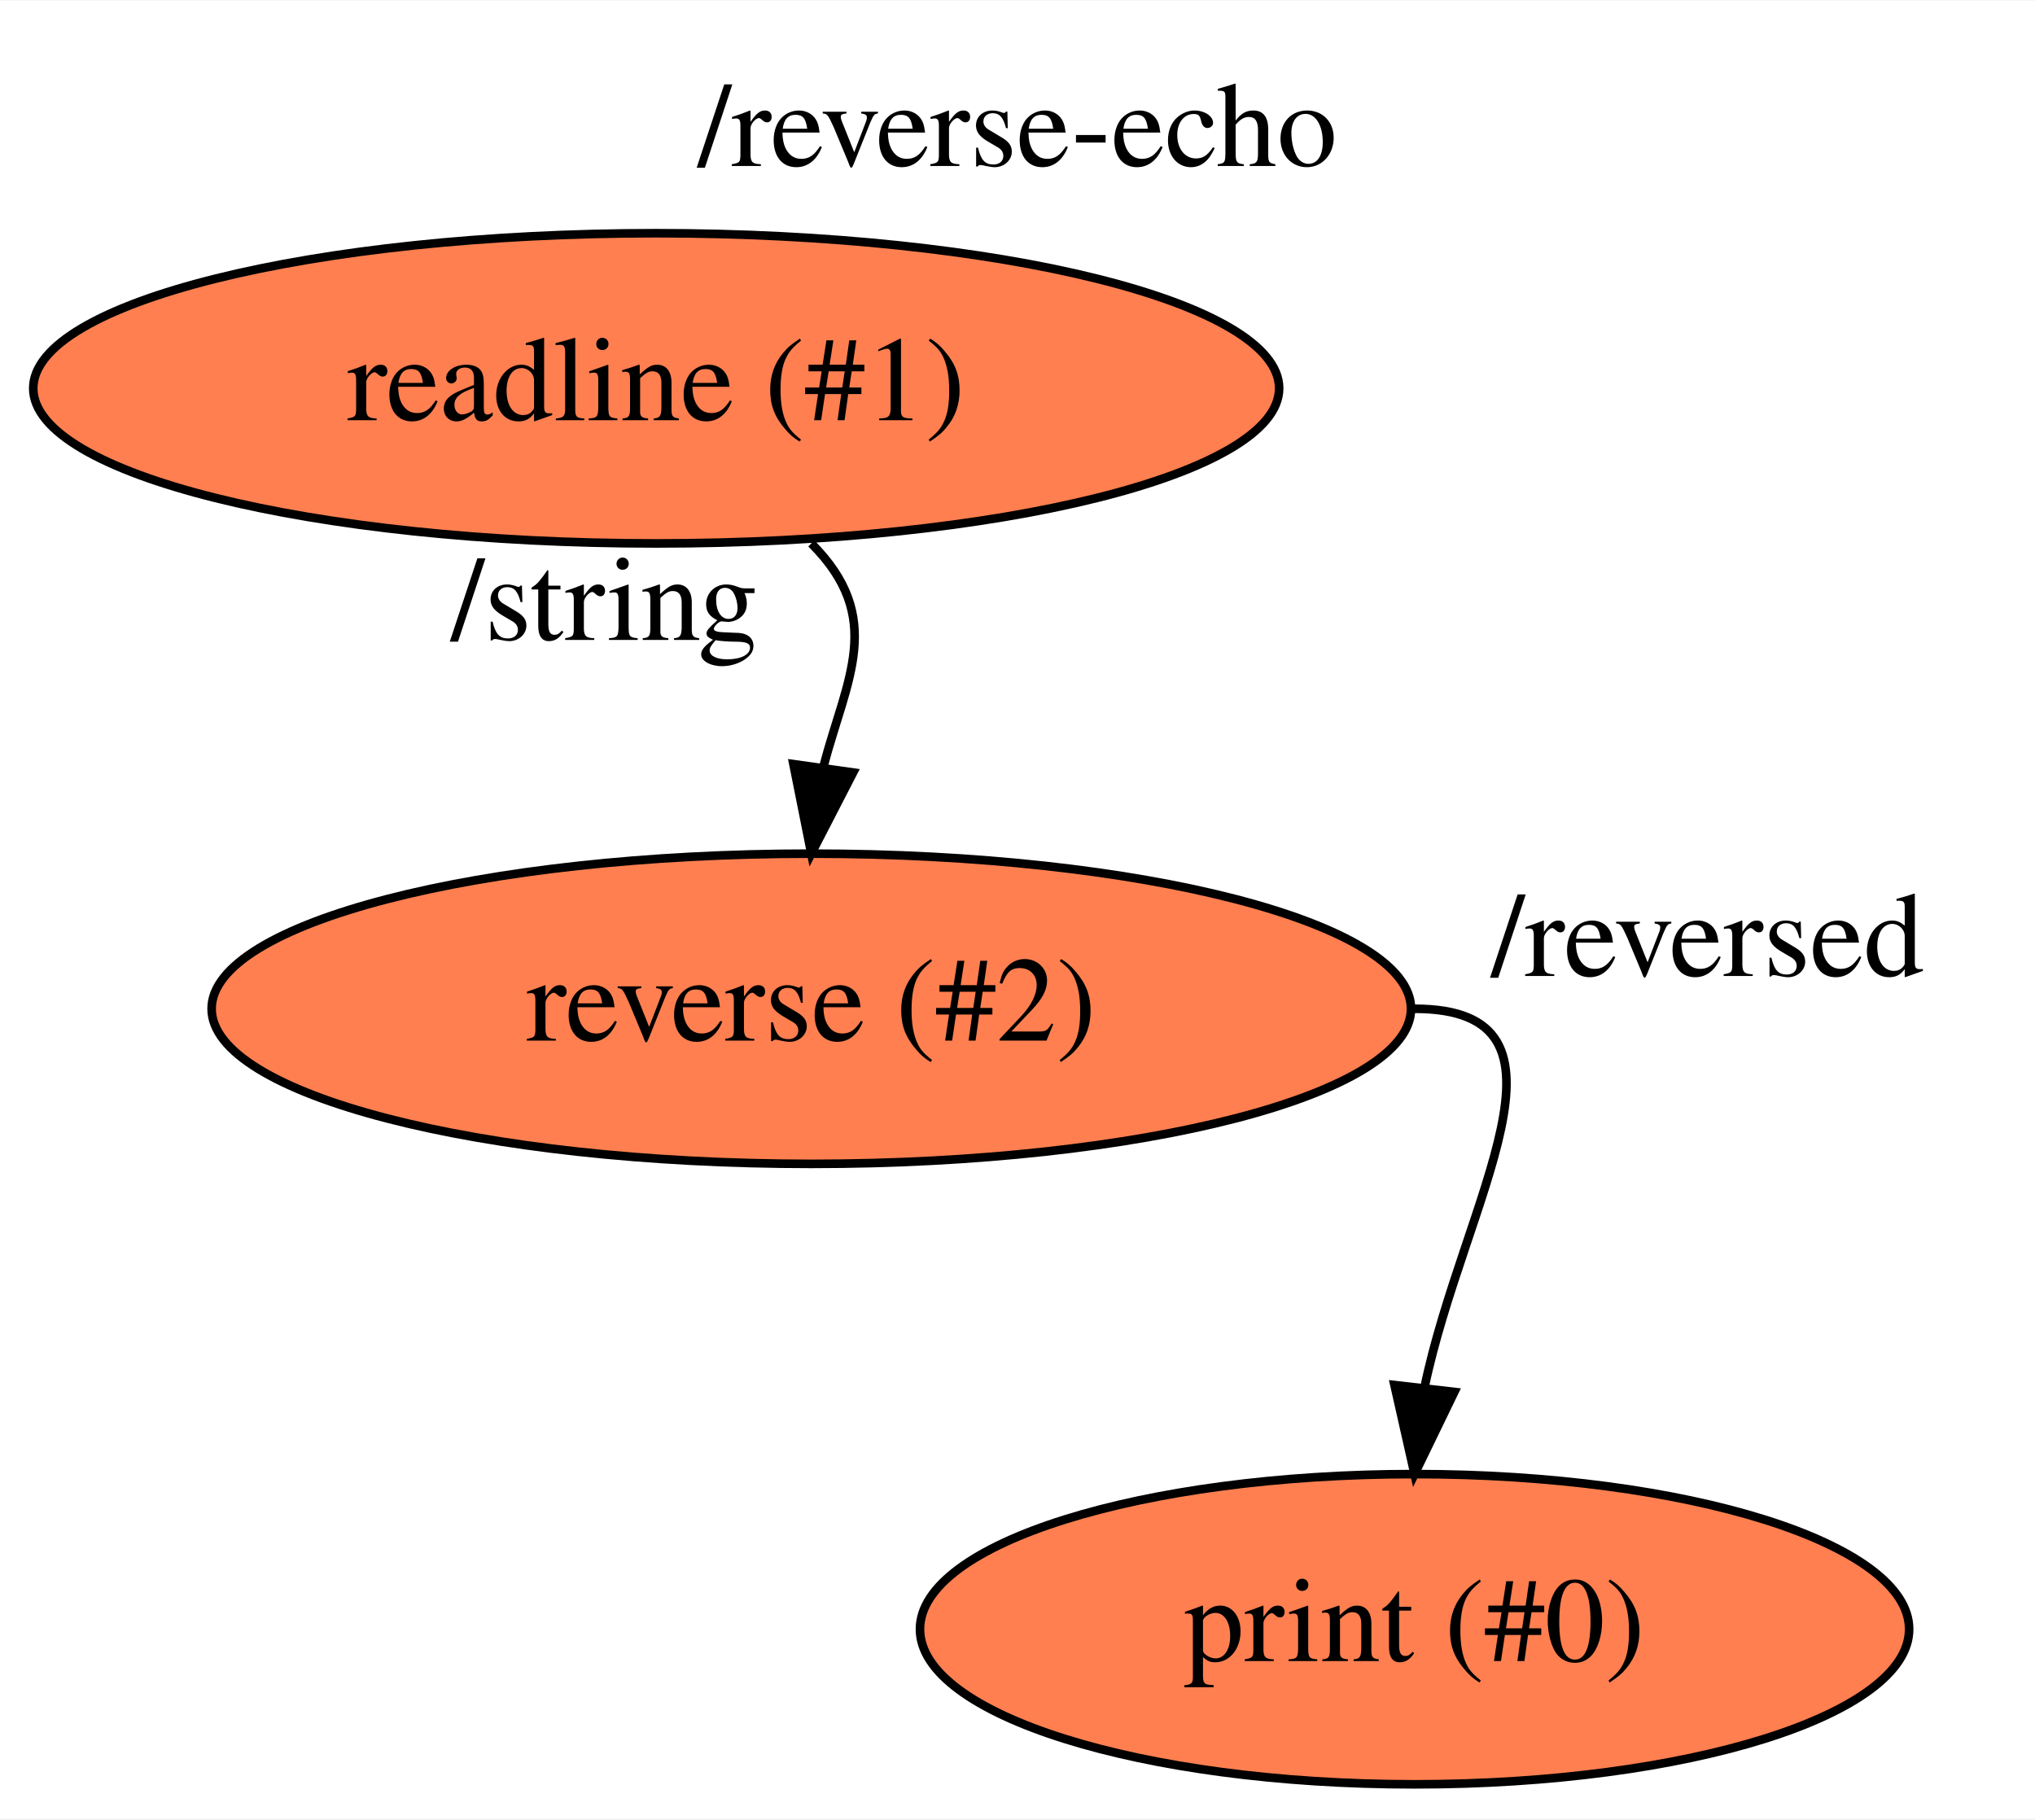
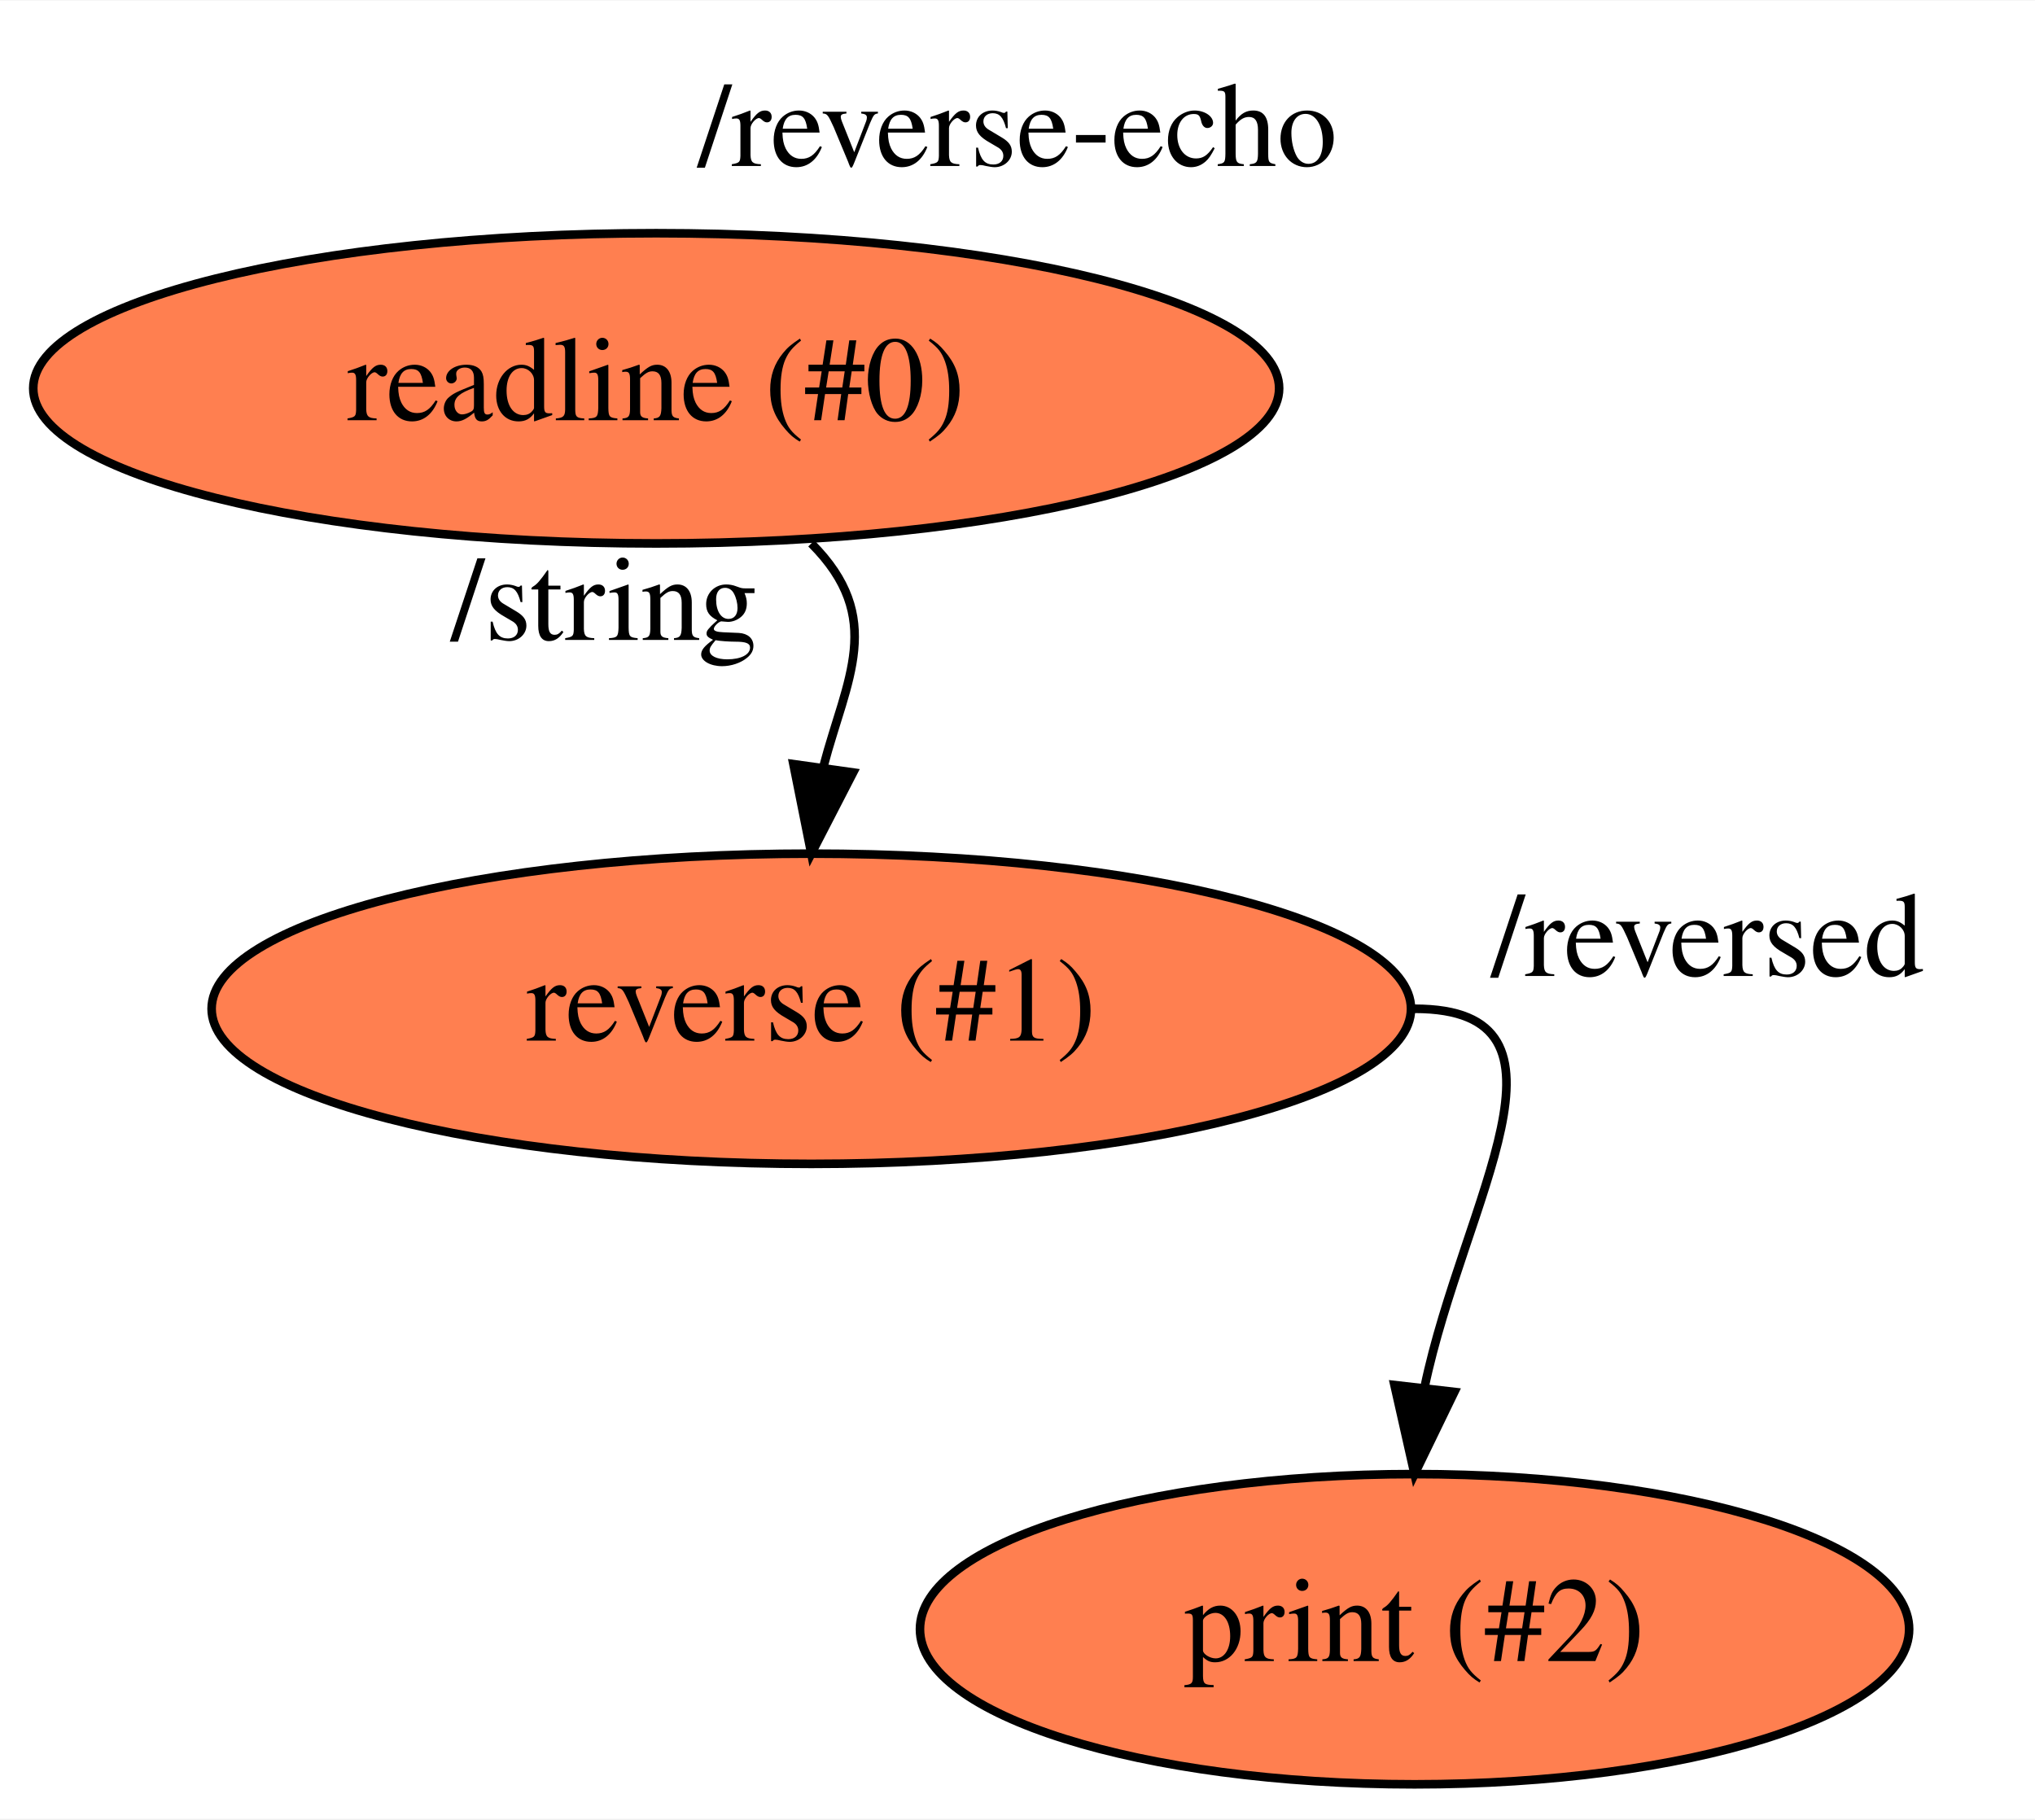
<svg xmlns="http://www.w3.org/2000/svg" xmlns:xlink="http://www.w3.org/1999/xlink" width="236pt" height="211pt" viewBox="0.00 0.00 236.14 211.00">
  <g id="graph0" class="graph" transform="scale(1 1) rotate(0) translate(4 207)">
    <polygon fill="#ffffff" stroke="transparent" points="-4,4 -4,-207 232.144,-207 232.144,4 -4,4" />
    <text text-anchor="middle" x="114.072" y="-187.8" font-family="Times,serif" font-size="14.00" fill="#000000">/reverse-echo</text>
    <g id="node1" class="node">
      <g id="a_node1">
-         <a xlink:href="file:///home/travis/build/andrewdavidmackenzie/flow/flowr/src/lib/flowruntime/stdio/readline.html" xlink:title="readline (#1)">
+         <a xlink:href="file:///home/travis/build/andrewdavidmackenzie/flow/flowr/src/lib/flowruntime/stdio/readline.html" xlink:title="readline (#0)">
          <ellipse fill="#ff7f50" stroke="#000000" cx="72.144" cy="-162" rx="72.287" ry="18" />
-           <text text-anchor="middle" x="72.144" y="-158.3" font-family="Times,serif" font-size="14.00" fill="#000000">readline (#1)</text>
+           <text text-anchor="middle" x="72.144" y="-158.3" font-family="Times,serif" font-size="14.00" fill="#000000">readline (#0)</text>
        </a>
      </g>
    </g>
    <g id="node2" class="node">
      <g id="a_node2">
-         <a xlink:href="file:///home/travis/build/andrewdavidmackenzie/flow/samples/reverse-echo/reverse/reverse.html" xlink:title="reverse (#2)">
+         <a xlink:href="file:///home/travis/build/andrewdavidmackenzie/flow/samples/reverse-echo/reverse/reverse.html" xlink:title="reverse (#1)">
          <ellipse fill="#ff7f50" stroke="#000000" cx="90.144" cy="-90" rx="69.588" ry="18" />
-           <text text-anchor="middle" x="90.144" y="-86.3" font-family="Times,serif" font-size="14.00" fill="#000000">reverse (#2)</text>
+           <text text-anchor="middle" x="90.144" y="-86.3" font-family="Times,serif" font-size="14.00" fill="#000000">reverse (#1)</text>
        </a>
      </g>
    </g>
    <g id="edge1" class="edge">
      <path fill="none" stroke="#000000" d="M90.144,-144C98.806,-135.338 94.204,-128.216 91.571,-118.173" />
      <polygon fill="#000000" stroke="#000000" points="94.999,-117.417 90.144,-108 88.067,-118.389 94.999,-117.417" />
      <text text-anchor="middle" x="66.144" y="-132.8" font-family="Times,serif" font-size="14.00" fill="#000000">/string</text>
    </g>
    <g id="node3" class="node">
      <g id="a_node3">
-         <a xlink:href="file:///home/travis/build/andrewdavidmackenzie/flow/flowr/src/lib/flowruntime/stdio/stdout.html" xlink:title="print (#0)">
+         <a xlink:href="file:///home/travis/build/andrewdavidmackenzie/flow/flowr/src/lib/flowruntime/stdio/stdout.html" xlink:title="print (#2)">
          <ellipse fill="#ff7f50" stroke="#000000" cx="160.144" cy="-18" rx="57.391" ry="18" />
-           <text text-anchor="middle" x="160.144" y="-14.3" font-family="Times,serif" font-size="14.00" fill="#000000">print (#0)</text>
+           <text text-anchor="middle" x="160.144" y="-14.3" font-family="Times,serif" font-size="14.00" fill="#000000">print (#2)</text>
        </a>
      </g>
    </g>
    <g id="edge2" class="edge">
      <path fill="none" stroke="#000000" d="M160.144,-90C180.862,-90 165.809,-67.642 161.305,-46.088" />
      <polygon fill="#000000" stroke="#000000" points="164.765,-45.534 160.144,-36 157.811,-46.335 164.765,-45.534" />
      <text text-anchor="middle" x="194.144" y="-93.8" font-family="Times,serif" font-size="14.00" fill="#000000">/reversed</text>
    </g>
  </g>
</svg>
